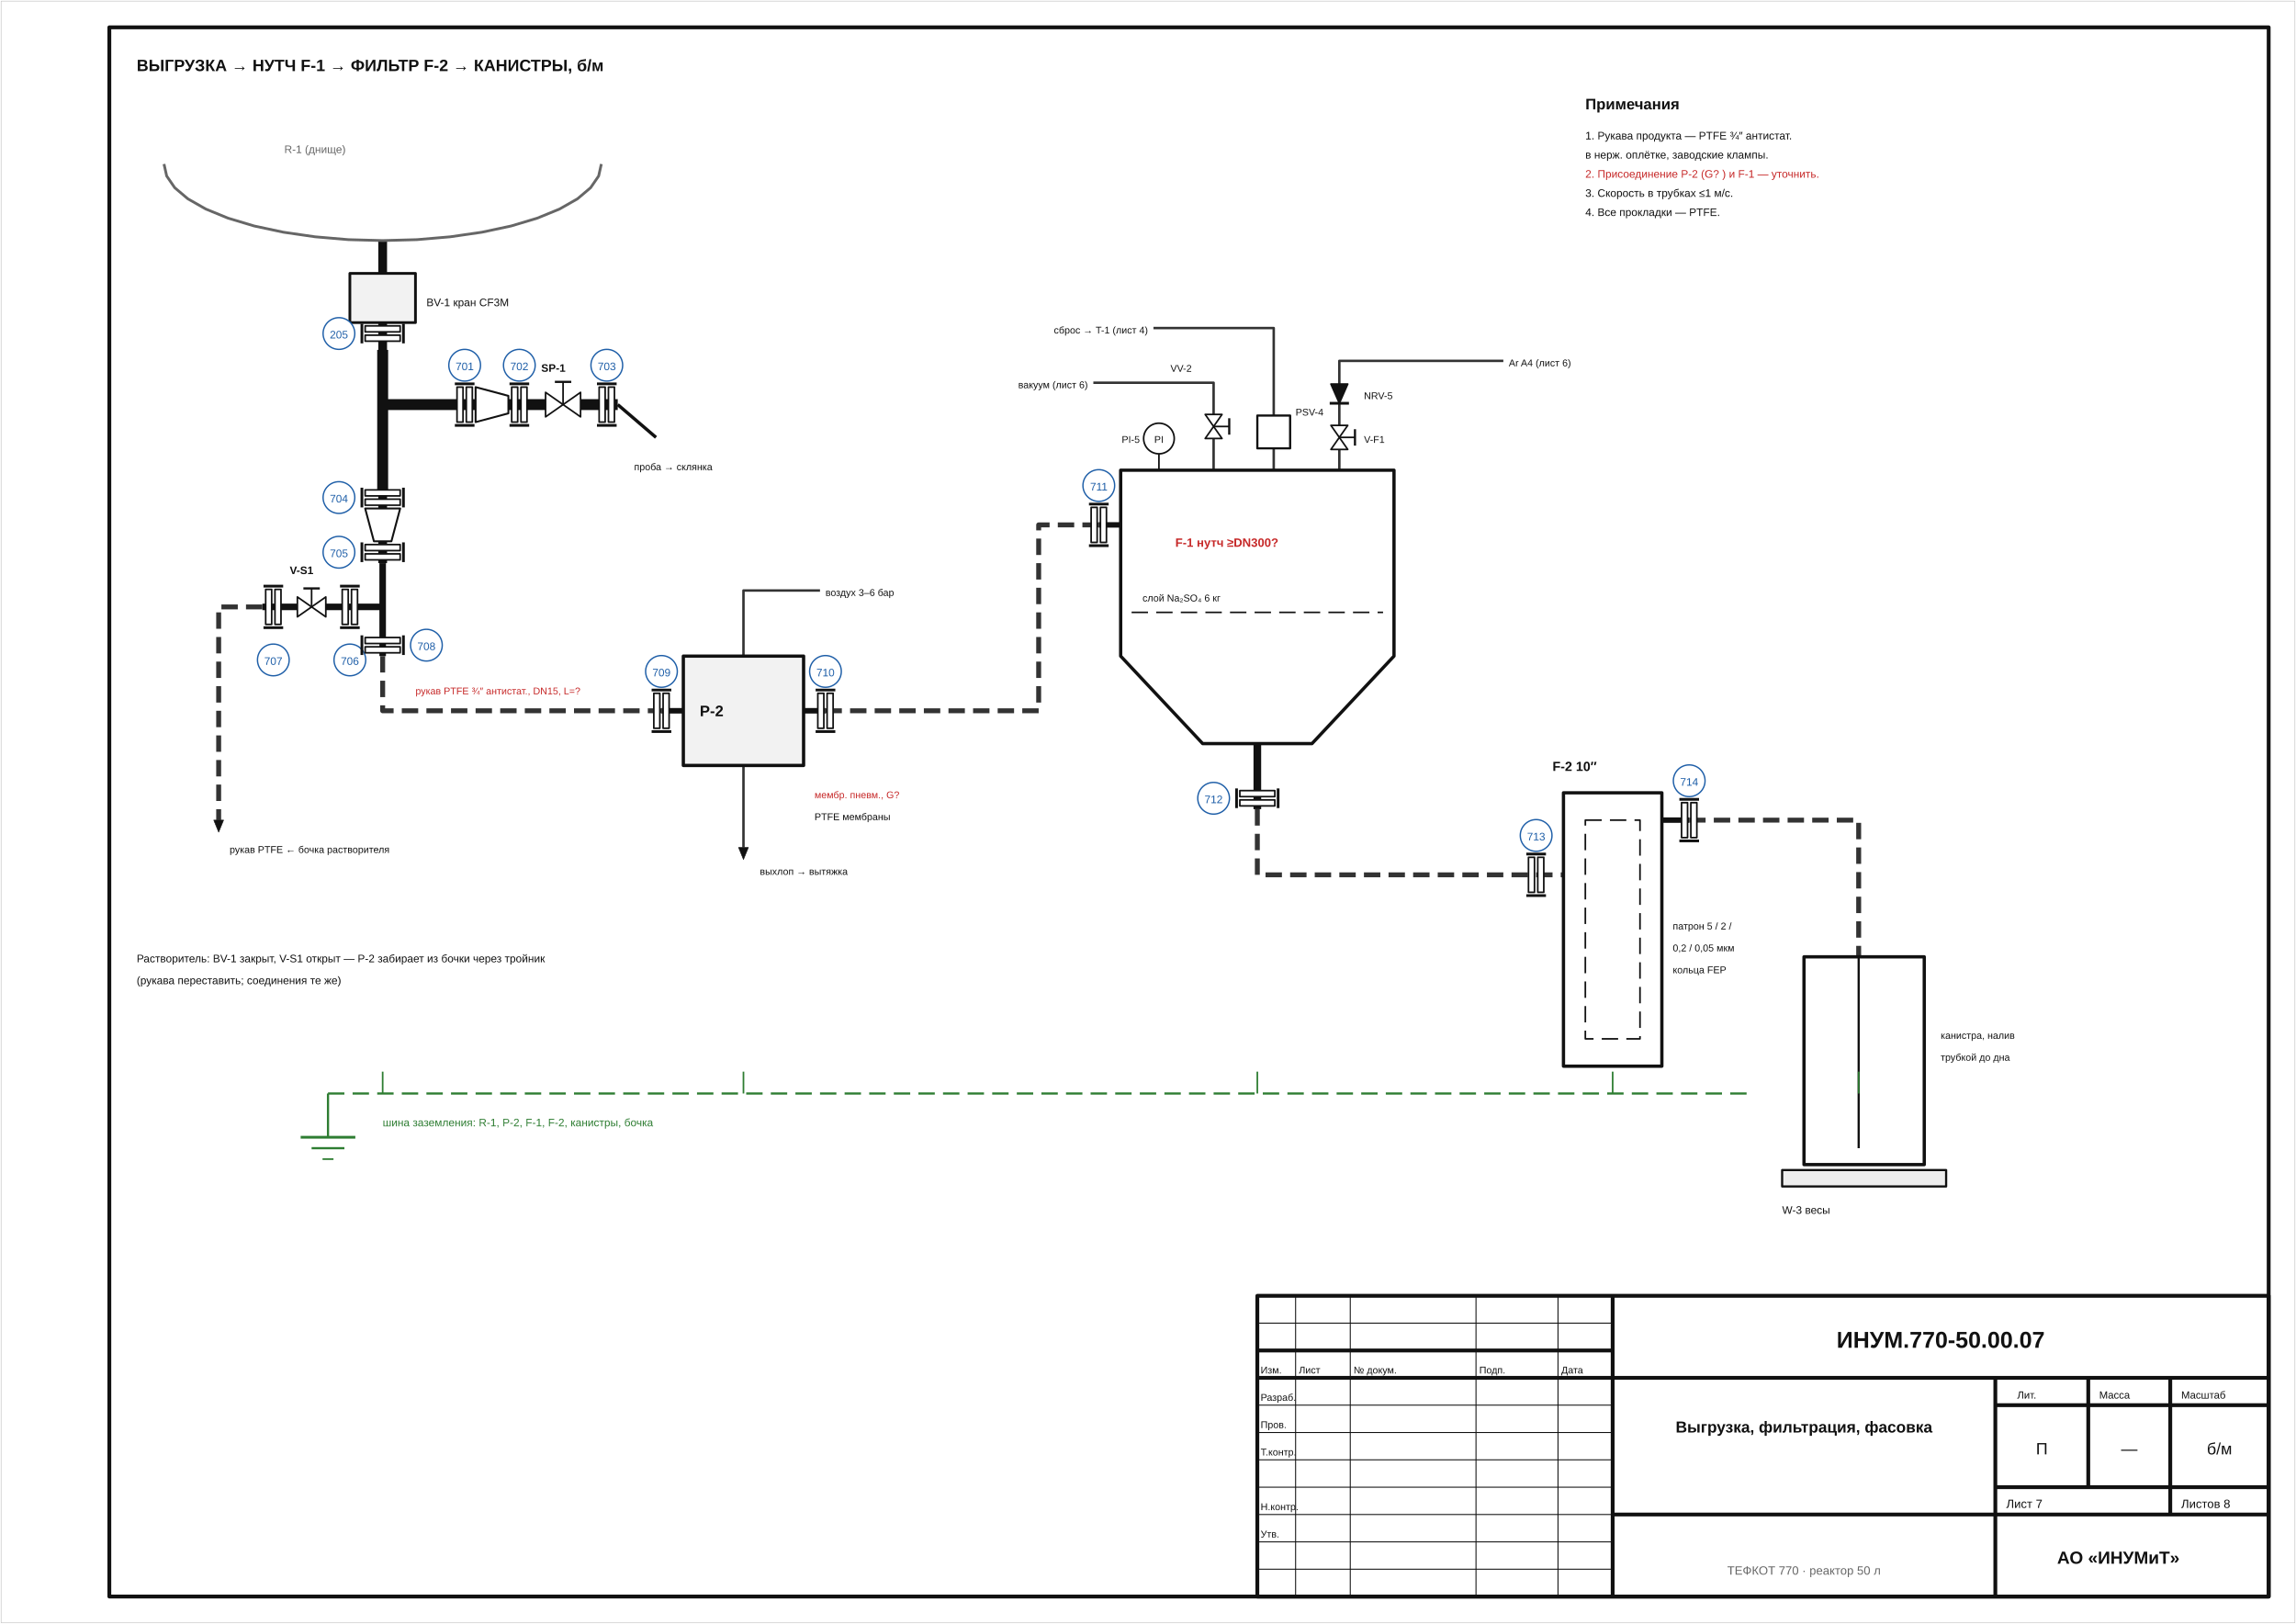
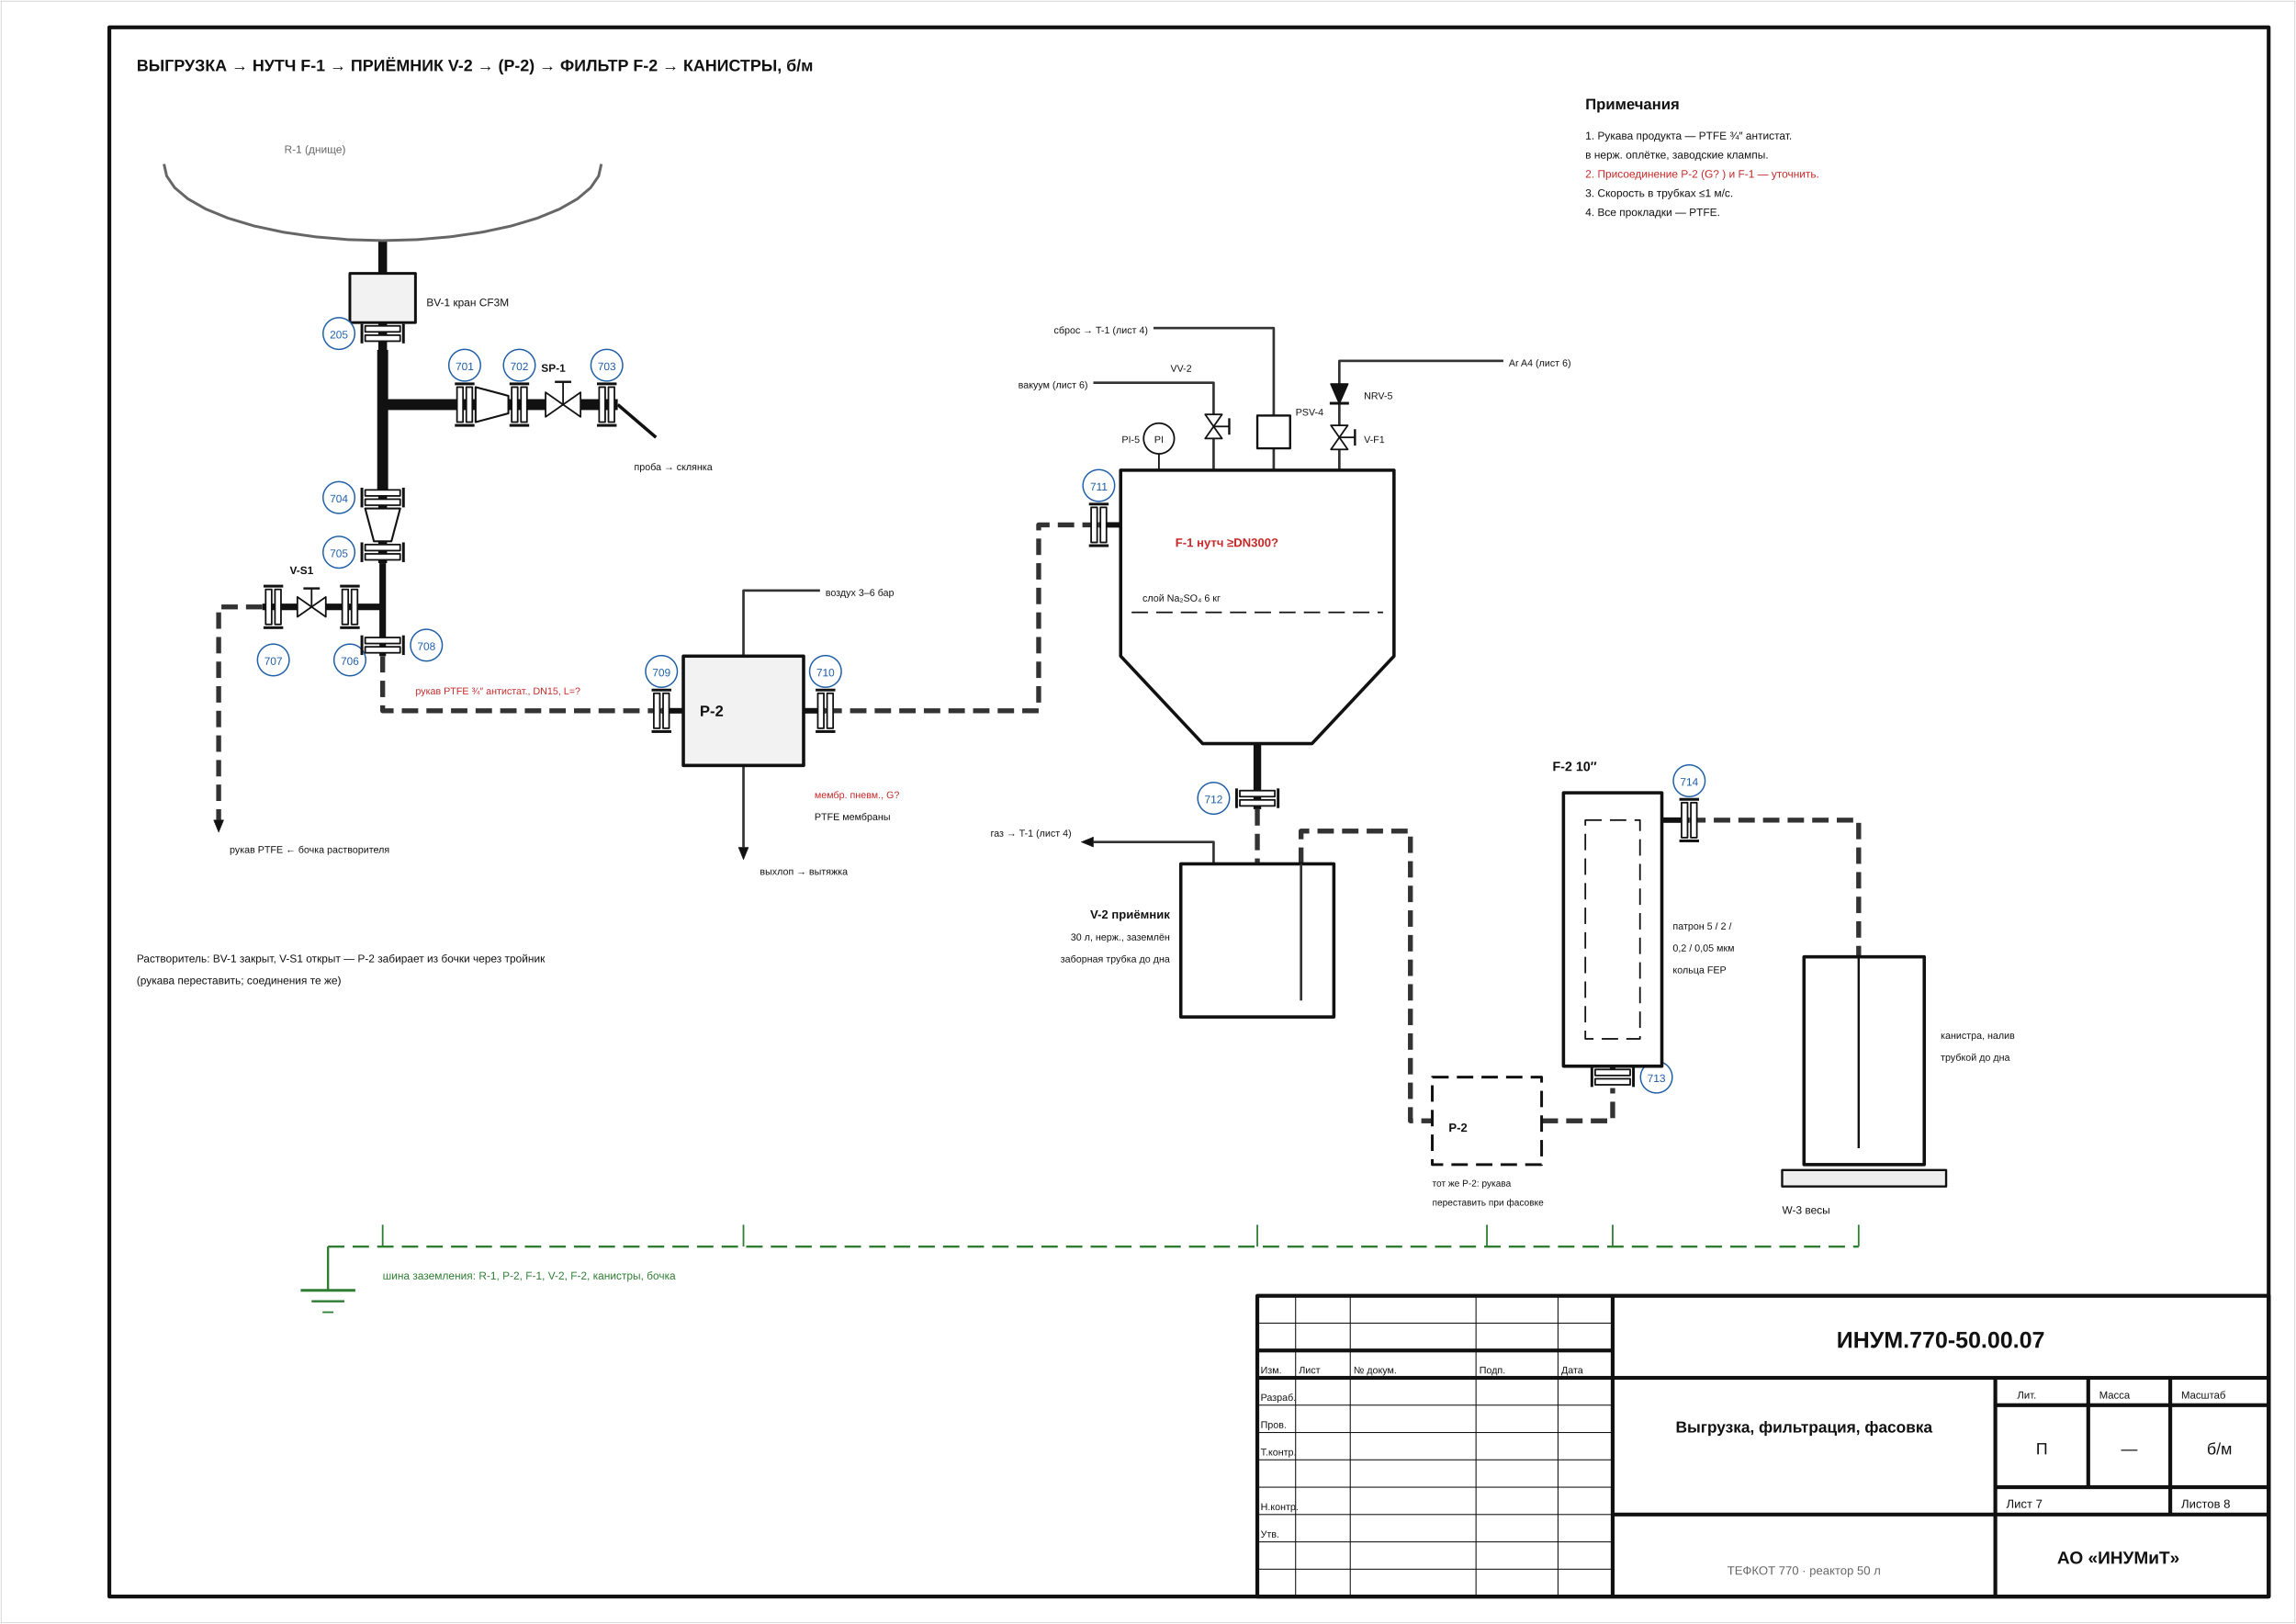
<svg xmlns="http://www.w3.org/2000/svg" viewBox="0 0 420.0 297.0" width="420.0mm" height="297.0mm" font-family="Arial, 'Liberation Sans', sans-serif">
  <rect width="100%" height="100%" fill="#fff" />
  <path d="M230.00,247.00 L295.00,247.00" fill="none" stroke="#111111" stroke-width="0.7" stroke-linejoin="round" />
  <path d="M230.00,252.00 L295.00,252.00" fill="none" stroke="#111111" stroke-width="0.7" stroke-linejoin="round" />
  <path d="M295.00,237.00 L295.00,292.00" fill="none" stroke="#111111" stroke-width="0.7" stroke-linejoin="round" />
  <path d="M295.00,252.00 L415.00,252.00" fill="none" stroke="#111111" stroke-width="0.7" stroke-linejoin="round" />
  <path d="M365.00,252.00 L365.00,292.00" fill="none" stroke="#111111" stroke-width="0.7" stroke-linejoin="round" />
  <path d="M295.00,277.00 L415.00,277.00" fill="none" stroke="#111111" stroke-width="0.7" stroke-linejoin="round" />
  <path d="M365.00,257.00 L415.00,257.00" fill="none" stroke="#111111" stroke-width="0.7" stroke-linejoin="round" />
  <path d="M365.00,272.00 L415.00,272.00" fill="none" stroke="#111111" stroke-width="0.7" stroke-linejoin="round" />
  <path d="M382.00,252.00 L382.00,272.00" fill="none" stroke="#111111" stroke-width="0.7" stroke-linejoin="round" />
  <path d="M397.00,252.00 L397.00,272.00" fill="none" stroke="#111111" stroke-width="0.7" stroke-linejoin="round" />
  <path d="M397.00,272.00 L397.00,277.00" fill="none" stroke="#111111" stroke-width="0.7" stroke-linejoin="round" />
  <path d="M70.00,44.00 L70.00,103.00" fill="none" stroke="#111111" stroke-width="1.6" stroke-linejoin="round" />
  <path d="M70.00,64.00 L70.00,90.00" fill="none" stroke="#111111" stroke-width="2.0" stroke-linejoin="round" />
  <path d="M70.00,74.00 L99.80,74.00" fill="none" stroke="#111111" stroke-width="2.0" stroke-linejoin="round" />
  <path d="M106.20,74.00 L113.00,74.00" fill="none" stroke="#111111" stroke-width="2.0" stroke-linejoin="round" />
  <path d="M70.00,103.00 L70.00,120.00" fill="none" stroke="#111111" stroke-width="1.2" stroke-linejoin="round" />
  <path d="M70.00,111.00 L59.60,111.00" fill="none" stroke="#111111" stroke-width="1.2" stroke-linejoin="round" />
  <path d="M54.40,111.00 L48.00,111.00" fill="none" stroke="#111111" stroke-width="1.2" stroke-linejoin="round" />
  <path d="M48.00,111.00 L40.00,111.00 L40.00,150.00" fill="none" stroke="#333333" stroke-width="0.9" stroke-dasharray="3 1.5" stroke-linejoin="round" />
  <path d="M70.00,120.00 L70.00,130.00 L121.00,130.00" fill="none" stroke="#333333" stroke-width="0.9" stroke-dasharray="3 1.5" stroke-linejoin="round" />
  <path d="M121.00,130.00 L125.00,130.00" fill="none" stroke="#111111" stroke-width="1.0" stroke-linejoin="round" />
  <path d="M147.00,130.00 L151.00,130.00" fill="none" stroke="#111111" stroke-width="1.0" stroke-linejoin="round" />
  <path d="M151.00,130.00 L190.00,130.00 L190.00,96.00 L201.00,96.00" fill="none" stroke="#333333" stroke-width="0.9" stroke-dasharray="3 1.5" stroke-linejoin="round" />
  <path d="M136.00,120.00 L136.00,108.00 L150.00,108.00" fill="none" stroke="#333333" stroke-width="0.45" stroke-linejoin="round" />
  <path d="M136.00,140.00 L136.00,155.00" fill="none" stroke="#333333" stroke-width="0.45" stroke-linejoin="round" />
  <path d="M201.00,96.00 L205.00,96.00" fill="none" stroke="#111111" stroke-width="1.0" stroke-linejoin="round" />
  <path d="M245.00,86.00 L245.00,82.20" fill="none" stroke="#333333" stroke-width="0.45" stroke-linejoin="round" />
  <path d="M245.00,77.80 L245.00,73.76" fill="none" stroke="#333333" stroke-width="0.45" stroke-linejoin="round" />
  <path d="M245.00,70.24 L245.00,66.00 L275.00,66.00" fill="none" stroke="#333333" stroke-width="0.45" stroke-linejoin="round" />
  <path d="M222.00,86.00 L222.00,80.20" fill="none" stroke="#333333" stroke-width="0.45" stroke-linejoin="round" />
  <path d="M222.00,75.80 L222.00,70.00 L200.00,70.00" fill="none" stroke="#333333" stroke-width="0.45" stroke-linejoin="round" />
  <path d="M233.00,86.00 L233.00,82.00" fill="none" stroke="#333333" stroke-width="0.45" stroke-linejoin="round" />
  <path d="M233.00,76.00 L233.00,60.00 L211.00,60.00" fill="none" stroke="#333333" stroke-width="0.45" stroke-linejoin="round" />
  <path d="M230.00,136.00 L230.00,148.00" fill="none" stroke="#111111" stroke-width="1.4" stroke-linejoin="round" />
-   <path d="M230.00,148.00 L230.00,160.00 L286.00,160.00" fill="none" stroke="#333333" stroke-width="0.9" stroke-dasharray="3 1.5" stroke-linejoin="round" />
+   <path d="M230.00,148.00 L230.00,158.00" fill="none" stroke="#333333" stroke-width="0.9" stroke-dasharray="3 1.5" stroke-linejoin="round" />
+   <path d="M222.00,158.00 L222.00,154.00 L200.00,154.00" fill="none" stroke="#333333" stroke-width="0.45" stroke-linejoin="round" />
+   <path d="M238.00,158.00 L238.00,152.00 L258.00,152.00 L258.00,205.00 L262.00,205.00" fill="none" stroke="#333333" stroke-width="0.9" stroke-dasharray="3 1.5" stroke-linejoin="round" />
+   <path d="M282.00,205.00 L295.00,205.00 L295.00,199.00" fill="none" stroke="#333333" stroke-width="0.9" stroke-dasharray="3 1.5" stroke-linejoin="round" />
+   <path d="M295.00,195.00 L295.00,196.00" fill="none" stroke="#111111" stroke-width="1.0" stroke-linejoin="round" />
  <path d="M304.00,150.00 L309.00,150.00" fill="none" stroke="#111111" stroke-width="1.0" stroke-linejoin="round" />
  <path d="M309.00,150.00 L340.00,150.00 L340.00,175.00" fill="none" stroke="#333333" stroke-width="0.9" stroke-dasharray="3 1.5" stroke-linejoin="round" />
  <path d="M0.20,0.20 L419.80,0.20 L419.80,296.80 L0.20,296.80 Z" fill="none" stroke="#bbbbbb" stroke-width="0.1" stroke-linejoin="round" />
  <path d="M20.00,5.00 L415.00,5.00 L415.00,292.00 L20.00,292.00 Z" fill="none" stroke="#111111" stroke-width="0.7" stroke-linejoin="round" />
  <path d="M230.00,237.00 L415.00,237.00 L415.00,292.00 L230.00,292.00 Z" fill="none" stroke="#111111" stroke-width="0.7" stroke-linejoin="round" />
  <path d="M230.00,242.00 L295.00,242.00" fill="none" stroke="#111111" stroke-width="0.18" stroke-linejoin="round" />
  <path d="M230.00,257.00 L295.00,257.00" fill="none" stroke="#111111" stroke-width="0.18" stroke-linejoin="round" />
  <path d="M230.00,262.00 L295.00,262.00" fill="none" stroke="#111111" stroke-width="0.18" stroke-linejoin="round" />
  <path d="M230.00,267.00 L295.00,267.00" fill="none" stroke="#111111" stroke-width="0.18" stroke-linejoin="round" />
  <path d="M230.00,272.00 L295.00,272.00" fill="none" stroke="#111111" stroke-width="0.18" stroke-linejoin="round" />
  <path d="M230.00,277.00 L295.00,277.00" fill="none" stroke="#111111" stroke-width="0.18" stroke-linejoin="round" />
  <path d="M230.00,282.00 L295.00,282.00" fill="none" stroke="#111111" stroke-width="0.18" stroke-linejoin="round" />
  <path d="M230.00,287.00 L295.00,287.00" fill="none" stroke="#111111" stroke-width="0.18" stroke-linejoin="round" />
  <path d="M237.00,237.00 L237.00,292.00" fill="none" stroke="#111111" stroke-width="0.18" stroke-linejoin="round" />
  <path d="M247.00,237.00 L247.00,292.00" fill="none" stroke="#111111" stroke-width="0.18" stroke-linejoin="round" />
  <path d="M270.00,237.00 L270.00,292.00" fill="none" stroke="#111111" stroke-width="0.18" stroke-linejoin="round" />
  <path d="M285.00,237.00 L285.00,292.00" fill="none" stroke="#111111" stroke-width="0.18" stroke-linejoin="round" />
  <text x="230.60" y="251.20" font-size="1.8" text-anchor="start" fill="#111111">Изм.</text>
  <text x="237.60" y="251.20" font-size="1.8" text-anchor="start" fill="#111111">Лист</text>
  <text x="247.60" y="251.20" font-size="1.8" text-anchor="start" fill="#111111">№ докум.</text>
  <text x="270.60" y="251.20" font-size="1.8" text-anchor="start" fill="#111111">Подп.</text>
  <text x="285.60" y="251.20" font-size="1.8" text-anchor="start" fill="#111111">Дата</text>
  <text x="230.60" y="256.20" font-size="1.8" text-anchor="start" fill="#111111">Разраб.</text>
  <text x="230.60" y="261.20" font-size="1.8" text-anchor="start" fill="#111111">Пров.</text>
  <text x="230.60" y="266.20" font-size="1.8" text-anchor="start" fill="#111111">Т.контр.</text>
  <text x="230.60" y="276.20" font-size="1.8" text-anchor="start" fill="#111111">Н.контр.</text>
  <text x="230.60" y="281.20" font-size="1.8" text-anchor="start" fill="#111111">Утв.</text>
  <text x="248.60" y="256.20" font-size="1.8" text-anchor="start" fill="#111111" />
  <text x="355.00" y="246.50" font-size="4.2" text-anchor="middle" fill="#111111" font-weight="bold">ИНУМ.770-50.00.07</text>
  <text x="330.00" y="262.00" font-size="2.9" text-anchor="middle" fill="#111111" font-weight="bold">Выгрузка, фильтрация, фасовка</text>
  <text x="369.00" y="255.80" font-size="1.9" text-anchor="start" fill="#111111">Лит.</text>
  <text x="384.00" y="255.80" font-size="1.9" text-anchor="start" fill="#111111">Масса</text>
  <text x="399.00" y="255.80" font-size="1.9" text-anchor="start" fill="#111111">Масштаб</text>
  <text x="373.50" y="266.00" font-size="3" text-anchor="middle" fill="#111111">П</text>
  <text x="389.50" y="266.00" font-size="3" text-anchor="middle" fill="#111111">—</text>
  <text x="406.00" y="266.00" font-size="3" text-anchor="middle" fill="#111111">б/м</text>
  <text x="367.00" y="275.80" font-size="2.2" text-anchor="start" fill="#111111">Лист 7</text>
  <text x="399.00" y="275.80" font-size="2.2" text-anchor="start" fill="#111111">Листов 8</text>
  <text x="387.50" y="286.00" font-size="3.2" text-anchor="middle" fill="#111111" font-weight="bold">АО «ИНУМиТ»</text>
  <text x="330.00" y="288.00" font-size="2.2" text-anchor="middle" fill="#666666">ТЕФКОТ 770 · реактор 50 л</text>
-   <text x="25.00" y="13.00" font-size="3.0" text-anchor="start" fill="#111111" font-weight="bold">ВЫГРУЗКА → НУТЧ F-1 → ФИЛЬТР F-2 → КАНИСТРЫ, б/м</text>
+   <text x="25.00" y="13.00" font-size="3.0" text-anchor="start" fill="#111111" font-weight="bold">ВЫГРУЗКА → НУТЧ F-1 → ПРИЁМНИК V-2 → (P-2) → ФИЛЬТР F-2 → КАНИСТРЫ, б/м</text>
  <path d="M30.00,30.00 L30.49,32.19 L31.96,34.33 L34.36,36.36 L37.64,38.23 L41.72,39.90 L46.49,41.33 L51.84,42.47 L57.64,43.31 L63.74,43.83 L70.00,44.00 L76.26,43.83 L82.36,43.31 L88.16,42.47 L93.51,41.33 L98.28,39.90 L102.36,38.23 L105.64,36.36 L108.04,34.33 L109.51,32.19 L110.00,30.00" fill="none" stroke="#666666" stroke-width="0.5" stroke-linejoin="round" />
  <text x="52.00" y="28.00" font-size="2.0" text-anchor="start" fill="#666666">R-1 (днище)</text>
  <path d="M64.00,50.00 L76.00,50.00 L76.00,59.00 L64.00,59.00 Z" fill="#f2f2f2" stroke="#111111" stroke-width="0.5" stroke-linejoin="round" />
  <text x="78.00" y="56.00" font-size="2.0" text-anchor="start" fill="#111111">BV-1 кран CF3M</text>
  <path d="M66.80,59.60 L73.20,59.60 L73.20,60.70 L66.80,60.70 Z" fill="#ffffff" stroke="#111111" stroke-width="0.3" stroke-linejoin="round" />
  <path d="M66.80,61.30 L73.20,61.30 L73.20,62.40 L66.80,62.40 Z" fill="#ffffff" stroke="#111111" stroke-width="0.3" stroke-linejoin="round" />
  <path d="M66.20,59.20 L66.20,62.80" fill="none" stroke="#111111" stroke-width="0.5" stroke-linejoin="round" />
  <path d="M73.80,59.20 L73.80,62.80" fill="none" stroke="#111111" stroke-width="0.5" stroke-linejoin="round" />
  <circle cx="62.00" cy="61.00" r="2.90" fill="#ffffff" stroke="#1f5fa8" stroke-width="0.25" />
  <text x="62.00" y="61.90" font-size="2.0" text-anchor="middle" fill="#1f5fa8">205</text>
  <path d="M83.60,70.80 L84.70,70.80 L84.70,77.20 L83.60,77.20 Z" fill="#ffffff" stroke="#111111" stroke-width="0.3" stroke-linejoin="round" />
  <path d="M85.30,70.80 L86.40,70.80 L86.40,77.20 L85.30,77.20 Z" fill="#ffffff" stroke="#111111" stroke-width="0.3" stroke-linejoin="round" />
  <path d="M83.20,70.20 L86.80,70.20" fill="none" stroke="#111111" stroke-width="0.5" stroke-linejoin="round" />
  <path d="M83.20,77.80 L86.80,77.80" fill="none" stroke="#111111" stroke-width="0.5" stroke-linejoin="round" />
  <circle cx="85.00" cy="66.80" r="2.90" fill="#ffffff" stroke="#1f5fa8" stroke-width="0.25" />
  <text x="85.00" y="67.70" font-size="2.0" text-anchor="middle" fill="#1f5fa8">701</text>
  <path d="M87.00,70.80 L87.00,77.20 L93.00,75.60 L93.00,72.40 Z" fill="#ffffff" stroke="#111111" stroke-width="0.35" stroke-linejoin="round" />
  <path d="M93.60,70.80 L94.70,70.80 L94.70,77.20 L93.60,77.20 Z" fill="#ffffff" stroke="#111111" stroke-width="0.3" stroke-linejoin="round" />
  <path d="M95.30,70.80 L96.40,70.80 L96.40,77.20 L95.30,77.20 Z" fill="#ffffff" stroke="#111111" stroke-width="0.3" stroke-linejoin="round" />
  <path d="M93.20,70.20 L96.80,70.20" fill="none" stroke="#111111" stroke-width="0.5" stroke-linejoin="round" />
  <path d="M93.20,77.80 L96.80,77.80" fill="none" stroke="#111111" stroke-width="0.5" stroke-linejoin="round" />
  <circle cx="95.00" cy="66.80" r="2.90" fill="#ffffff" stroke="#1f5fa8" stroke-width="0.25" />
  <text x="95.00" y="67.70" font-size="2.0" text-anchor="middle" fill="#1f5fa8">702</text>
  <path d="M99.80,71.76 L106.20,76.24 L106.20,71.76 L99.80,76.24 Z" fill="#ffffff" stroke="#111111" stroke-width="0.3" stroke-linejoin="round" />
  <path d="M103.00,74.00 L103.00,69.84" fill="none" stroke="#111111" stroke-width="0.3" stroke-linejoin="round" />
  <path d="M101.50,69.84 L104.50,69.84" fill="none" stroke="#111111" stroke-width="0.4" stroke-linejoin="round" />
  <text x="99.00" y="68.00" font-size="2.0" text-anchor="start" fill="#111111" font-weight="bold">SP-1</text>
  <path d="M109.60,70.80 L110.70,70.80 L110.70,77.20 L109.60,77.20 Z" fill="#ffffff" stroke="#111111" stroke-width="0.3" stroke-linejoin="round" />
  <path d="M111.30,70.80 L112.40,70.80 L112.40,77.20 L111.30,77.20 Z" fill="#ffffff" stroke="#111111" stroke-width="0.3" stroke-linejoin="round" />
  <path d="M109.20,70.20 L112.80,70.20" fill="none" stroke="#111111" stroke-width="0.5" stroke-linejoin="round" />
  <path d="M109.20,77.80 L112.80,77.80" fill="none" stroke="#111111" stroke-width="0.5" stroke-linejoin="round" />
  <circle cx="111.00" cy="66.80" r="2.90" fill="#ffffff" stroke="#1f5fa8" stroke-width="0.25" />
  <text x="111.00" y="67.70" font-size="2.0" text-anchor="middle" fill="#1f5fa8">703</text>
  <path d="M113.00,74.00 L120.00,80.00" fill="none" stroke="#111111" stroke-width="0.6" stroke-linejoin="round" />
  <text x="116.00" y="86.00" font-size="1.8" text-anchor="start" fill="#111111">проба → склянка</text>
  <path d="M66.80,89.60 L73.20,89.60 L73.20,90.70 L66.80,90.70 Z" fill="#ffffff" stroke="#111111" stroke-width="0.3" stroke-linejoin="round" />
  <path d="M66.80,91.30 L73.20,91.30 L73.20,92.40 L66.80,92.40 Z" fill="#ffffff" stroke="#111111" stroke-width="0.3" stroke-linejoin="round" />
  <path d="M66.20,89.20 L66.20,92.80" fill="none" stroke="#111111" stroke-width="0.5" stroke-linejoin="round" />
  <path d="M73.80,89.20 L73.80,92.80" fill="none" stroke="#111111" stroke-width="0.5" stroke-linejoin="round" />
  <circle cx="62.00" cy="91.00" r="2.90" fill="#ffffff" stroke="#1f5fa8" stroke-width="0.25" />
  <text x="62.00" y="91.90" font-size="2.0" text-anchor="middle" fill="#1f5fa8">704</text>
  <path d="M66.80,93.00 L73.20,93.00 L71.60,99.00 L68.40,99.00 Z" fill="#ffffff" stroke="#111111" stroke-width="0.35" stroke-linejoin="round" />
  <path d="M66.80,99.60 L73.20,99.60 L73.20,100.70 L66.80,100.70 Z" fill="#ffffff" stroke="#111111" stroke-width="0.3" stroke-linejoin="round" />
  <path d="M66.80,101.30 L73.20,101.30 L73.20,102.40 L66.80,102.40 Z" fill="#ffffff" stroke="#111111" stroke-width="0.3" stroke-linejoin="round" />
  <path d="M66.20,99.20 L66.20,102.80" fill="none" stroke="#111111" stroke-width="0.5" stroke-linejoin="round" />
  <path d="M73.80,99.20 L73.80,102.80" fill="none" stroke="#111111" stroke-width="0.5" stroke-linejoin="round" />
  <circle cx="62.00" cy="101.00" r="2.90" fill="#ffffff" stroke="#1f5fa8" stroke-width="0.25" />
  <text x="62.00" y="101.90" font-size="2.0" text-anchor="middle" fill="#1f5fa8">705</text>
  <path d="M62.60,107.80 L63.70,107.80 L63.70,114.20 L62.60,114.20 Z" fill="#ffffff" stroke="#111111" stroke-width="0.3" stroke-linejoin="round" />
  <path d="M64.30,107.80 L65.40,107.80 L65.40,114.20 L64.30,114.20 Z" fill="#ffffff" stroke="#111111" stroke-width="0.3" stroke-linejoin="round" />
  <path d="M62.20,107.20 L65.80,107.20" fill="none" stroke="#111111" stroke-width="0.5" stroke-linejoin="round" />
  <path d="M62.20,114.80 L65.80,114.80" fill="none" stroke="#111111" stroke-width="0.5" stroke-linejoin="round" />
  <circle cx="64.00" cy="120.70" r="2.90" fill="#ffffff" stroke="#1f5fa8" stroke-width="0.25" />
  <text x="64.00" y="121.60" font-size="2.0" text-anchor="middle" fill="#1f5fa8">706</text>
  <path d="M54.40,109.18 L59.60,112.82 L59.60,109.18 L54.40,112.82 Z" fill="#ffffff" stroke="#111111" stroke-width="0.3" stroke-linejoin="round" />
  <path d="M57.00,111.00 L57.00,107.62" fill="none" stroke="#111111" stroke-width="0.3" stroke-linejoin="round" />
  <path d="M55.50,107.62 L58.50,107.62" fill="none" stroke="#111111" stroke-width="0.4" stroke-linejoin="round" />
  <text x="53.00" y="105.00" font-size="2.0" text-anchor="start" fill="#111111" font-weight="bold">V-S1</text>
  <path d="M48.60,107.80 L49.70,107.80 L49.70,114.20 L48.60,114.20 Z" fill="#ffffff" stroke="#111111" stroke-width="0.3" stroke-linejoin="round" />
  <path d="M50.30,107.80 L51.40,107.80 L51.40,114.20 L50.30,114.20 Z" fill="#ffffff" stroke="#111111" stroke-width="0.3" stroke-linejoin="round" />
  <path d="M48.20,107.20 L51.80,107.20" fill="none" stroke="#111111" stroke-width="0.5" stroke-linejoin="round" />
  <path d="M48.20,114.80 L51.80,114.80" fill="none" stroke="#111111" stroke-width="0.5" stroke-linejoin="round" />
  <circle cx="50.00" cy="120.70" r="2.90" fill="#ffffff" stroke="#1f5fa8" stroke-width="0.25" />
  <text x="50.00" y="121.60" font-size="2.0" text-anchor="middle" fill="#1f5fa8">707</text>
  <path d="M40.00,152.20 L39.10,150.00 L40.90,150.00 Z" fill="#111111" stroke="#111111" stroke-width="0.1" stroke-linejoin="round" />
  <text x="42.00" y="156.00" font-size="1.8" text-anchor="start" fill="#111111">рукав PTFE ← бочка растворителя</text>
  <path d="M66.80,116.60 L73.20,116.60 L73.20,117.70 L66.80,117.70 Z" fill="#ffffff" stroke="#111111" stroke-width="0.3" stroke-linejoin="round" />
  <path d="M66.80,118.30 L73.20,118.30 L73.20,119.40 L66.80,119.40 Z" fill="#ffffff" stroke="#111111" stroke-width="0.3" stroke-linejoin="round" />
  <path d="M66.20,116.20 L66.20,119.80" fill="none" stroke="#111111" stroke-width="0.5" stroke-linejoin="round" />
  <path d="M73.80,116.20 L73.80,119.80" fill="none" stroke="#111111" stroke-width="0.5" stroke-linejoin="round" />
  <circle cx="78.00" cy="118.00" r="2.90" fill="#ffffff" stroke="#1f5fa8" stroke-width="0.25" />
  <text x="78.00" y="118.90" font-size="2.0" text-anchor="middle" fill="#1f5fa8">708</text>
  <text x="76.00" y="127.00" font-size="1.8" text-anchor="start" fill="#c62828">рукав PTFE ¾″ антистат., DN15, L=?</text>
  <path d="M119.60,126.80 L120.70,126.80 L120.70,133.20 L119.60,133.20 Z" fill="#ffffff" stroke="#111111" stroke-width="0.3" stroke-linejoin="round" />
  <path d="M121.30,126.80 L122.40,126.80 L122.40,133.20 L121.30,133.20 Z" fill="#ffffff" stroke="#111111" stroke-width="0.3" stroke-linejoin="round" />
  <path d="M119.20,126.20 L122.80,126.20" fill="none" stroke="#111111" stroke-width="0.5" stroke-linejoin="round" />
  <path d="M119.20,133.80 L122.80,133.80" fill="none" stroke="#111111" stroke-width="0.5" stroke-linejoin="round" />
  <circle cx="121.00" cy="122.80" r="2.90" fill="#ffffff" stroke="#1f5fa8" stroke-width="0.25" />
  <text x="121.00" y="123.70" font-size="2.0" text-anchor="middle" fill="#1f5fa8">709</text>
  <path d="M125.00,120.00 L147.00,120.00 L147.00,140.00 L125.00,140.00 Z" fill="#f2f2f2" stroke="#111111" stroke-width="0.6" stroke-linejoin="round" />
  <text x="128.00" y="131.00" font-size="2.8" text-anchor="start" fill="#111111" font-weight="bold">P-2</text>
  <text x="149.00" y="146.00" font-size="1.8" text-anchor="start" fill="#c62828">мембр. пневм., G?</text>
  <text x="149.00" y="150.00" font-size="1.8" text-anchor="start" fill="#111111">PTFE мембраны</text>
  <path d="M149.60,126.80 L150.70,126.80 L150.70,133.20 L149.60,133.20 Z" fill="#ffffff" stroke="#111111" stroke-width="0.3" stroke-linejoin="round" />
  <path d="M151.30,126.80 L152.40,126.80 L152.40,133.20 L151.30,133.20 Z" fill="#ffffff" stroke="#111111" stroke-width="0.3" stroke-linejoin="round" />
  <path d="M149.20,126.20 L152.80,126.20" fill="none" stroke="#111111" stroke-width="0.5" stroke-linejoin="round" />
  <path d="M149.20,133.80 L152.80,133.80" fill="none" stroke="#111111" stroke-width="0.5" stroke-linejoin="round" />
  <circle cx="151.00" cy="122.80" r="2.90" fill="#ffffff" stroke="#1f5fa8" stroke-width="0.25" />
  <text x="151.00" y="123.70" font-size="2.0" text-anchor="middle" fill="#1f5fa8">710</text>
  <text x="151.00" y="109.00" font-size="1.8" text-anchor="start" fill="#111111">воздух 3–6 бар</text>
  <path d="M136.00,157.20 L135.10,155.00 L136.90,155.00 Z" fill="#111111" stroke="#111111" stroke-width="0.1" stroke-linejoin="round" />
  <text x="139.00" y="160.00" font-size="1.8" text-anchor="start" fill="#111111">выхлоп → вытяжка</text>
  <path d="M199.60,92.80 L200.70,92.80 L200.70,99.20 L199.60,99.20 Z" fill="#ffffff" stroke="#111111" stroke-width="0.3" stroke-linejoin="round" />
  <path d="M201.30,92.80 L202.40,92.80 L202.40,99.20 L201.30,99.20 Z" fill="#ffffff" stroke="#111111" stroke-width="0.3" stroke-linejoin="round" />
  <path d="M199.20,92.20 L202.80,92.20" fill="none" stroke="#111111" stroke-width="0.5" stroke-linejoin="round" />
  <path d="M199.20,99.80 L202.80,99.80" fill="none" stroke="#111111" stroke-width="0.5" stroke-linejoin="round" />
  <circle cx="201.00" cy="88.80" r="2.90" fill="#ffffff" stroke="#1f5fa8" stroke-width="0.25" />
  <text x="201.00" y="89.70" font-size="2.0" text-anchor="middle" fill="#1f5fa8">711</text>
  <path d="M205.00,86.00 L255.00,86.00 L255.00,120.00 L240.00,136.00 L220.00,136.00 L205.00,120.00 Z" fill="#ffffff" stroke="#111111" stroke-width="0.6" stroke-linejoin="round" />
  <path d="M207.00,112.00 L253.00,112.00" fill="none" stroke="#111111" stroke-width="0.3" stroke-dasharray="3 1.5" stroke-linejoin="round" />
  <text x="209.00" y="110.00" font-size="1.8" text-anchor="start" fill="#111111">слой Na₂SO₄ 6 кг</text>
  <text x="215.00" y="100.00" font-size="2.2" text-anchor="start" fill="#c62828" font-weight="bold">F-1 нутч ≥DN300?</text>
  <text x="276.00" y="67.00" font-size="1.8" text-anchor="start" fill="#111111">Ar A4 (лист 6)</text>
  <path d="M243.46,77.80 L246.54,82.20 L243.46,82.20 L246.54,77.80 Z" fill="#ffffff" stroke="#111111" stroke-width="0.3" stroke-linejoin="round" />
  <path d="M245.00,80.00 L247.86,80.00" fill="none" stroke="#111111" stroke-width="0.3" stroke-linejoin="round" />
  <path d="M247.86,78.50 L247.86,81.50" fill="none" stroke="#111111" stroke-width="0.4" stroke-linejoin="round" />
  <text x="249.50" y="81.00" font-size="1.8" text-anchor="start" fill="#111111">V-F1</text>
  <path d="M245.00,73.76 L243.46,70.24 L246.54,70.24 Z" fill="#111111" stroke="#111111" stroke-width="0.3" stroke-linejoin="round" />
  <path d="M243.24,73.76 L246.76,73.76" fill="none" stroke="#111111" stroke-width="0.5" stroke-linejoin="round" />
  <text x="249.50" y="73.00" font-size="1.8" text-anchor="start" fill="#111111">NRV-5</text>
  <text x="199.00" y="71.00" font-size="1.8" text-anchor="end" fill="#111111">вакуум (лист 6)</text>
  <path d="M220.46,75.80 L223.54,80.20 L220.46,80.20 L223.54,75.80 Z" fill="#ffffff" stroke="#111111" stroke-width="0.3" stroke-linejoin="round" />
  <path d="M222.00,78.00 L224.86,78.00" fill="none" stroke="#111111" stroke-width="0.3" stroke-linejoin="round" />
  <path d="M224.86,76.50 L224.86,79.50" fill="none" stroke="#111111" stroke-width="0.4" stroke-linejoin="round" />
  <text x="218.00" y="68.00" font-size="1.8" text-anchor="end" fill="#111111">VV-2</text>
  <path d="M212.00,86.00 L212.00,83.00" fill="none" stroke="#111111" stroke-width="0.3" stroke-linejoin="round" />
  <circle cx="212.00" cy="80.20" r="2.80" fill="#ffffff" stroke="#111111" stroke-width="0.3" />
  <text x="212.00" y="81.00" font-size="1.8" text-anchor="middle" fill="#111111">PI</text>
  <text x="208.50" y="81.00" font-size="1.8" text-anchor="end" fill="#111111">PI-5</text>
  <path d="M230.00,76.00 L236.00,76.00 L236.00,82.00 L230.00,82.00 Z" fill="#ffffff" stroke="#111111" stroke-width="0.4" stroke-linejoin="round" />
  <text x="237.00" y="76.00" font-size="1.8" text-anchor="start" fill="#111111">PSV-4</text>
  <text x="210.00" y="61.00" font-size="1.8" text-anchor="end" fill="#111111">сброс → T-1 (лист 4)</text>
  <path d="M226.80,144.60 L233.20,144.60 L233.20,145.70 L226.80,145.70 Z" fill="#ffffff" stroke="#111111" stroke-width="0.3" stroke-linejoin="round" />
  <path d="M226.80,146.30 L233.20,146.30 L233.20,147.40 L226.80,147.40 Z" fill="#ffffff" stroke="#111111" stroke-width="0.3" stroke-linejoin="round" />
  <path d="M226.20,144.20 L226.20,147.80" fill="none" stroke="#111111" stroke-width="0.5" stroke-linejoin="round" />
  <path d="M233.80,144.20 L233.80,147.80" fill="none" stroke="#111111" stroke-width="0.5" stroke-linejoin="round" />
  <circle cx="222.00" cy="146.00" r="2.90" fill="#ffffff" stroke="#1f5fa8" stroke-width="0.25" />
  <text x="222.00" y="146.90" font-size="2.0" text-anchor="middle" fill="#1f5fa8">712</text>
-   <path d="M279.60,156.80 L280.70,156.80 L280.70,163.20 L279.60,163.20 Z" fill="#ffffff" stroke="#111111" stroke-width="0.3" stroke-linejoin="round" />
-   <path d="M281.30,156.80 L282.40,156.80 L282.40,163.20 L281.30,163.20 Z" fill="#ffffff" stroke="#111111" stroke-width="0.3" stroke-linejoin="round" />
-   <path d="M279.20,156.20 L282.80,156.20" fill="none" stroke="#111111" stroke-width="0.5" stroke-linejoin="round" />
-   <path d="M279.20,163.80 L282.80,163.80" fill="none" stroke="#111111" stroke-width="0.5" stroke-linejoin="round" />
-   <circle cx="281.00" cy="152.80" r="2.90" fill="#ffffff" stroke="#1f5fa8" stroke-width="0.25" />
-   <text x="281.00" y="153.70" font-size="2.0" text-anchor="middle" fill="#1f5fa8">713</text>
+   <path d="M216.00,158.00 L244.00,158.00 L244.00,186.00 L216.00,186.00 Z" fill="#ffffff" stroke="#111111" stroke-width="0.6" stroke-linejoin="round" />
+   <text x="214.00" y="168.00" font-size="2.2" text-anchor="end" fill="#111111" font-weight="bold">V-2 приёмник</text>
+   <text x="214.00" y="172.00" font-size="1.8" text-anchor="end" fill="#111111">30 л, нерж., заземлён</text>
+   <text x="214.00" y="176.00" font-size="1.8" text-anchor="end" fill="#111111">заборная трубка до дна</text>
+   <path d="M238.00,158.00 L238.00,183.00" fill="none" stroke="#333333" stroke-width="0.45" stroke-linejoin="round" />
+   <path d="M197.80,154.00 L200.00,153.10 L200.00,154.90 Z" fill="#111111" stroke="#111111" stroke-width="0.1" stroke-linejoin="round" />
+   <text x="196.00" y="153.00" font-size="1.8" text-anchor="end" fill="#111111">газ → T-1 (лист 4)</text>
+   <path d="M262.00,197.00 L282.00,197.00 L282.00,213.00 L262.00,213.00 Z" fill="#ffffff" stroke="#111111" stroke-width="0.5" stroke-dasharray="3 1.5" stroke-linejoin="round" />
+   <text x="265.00" y="207.00" font-size="2.2" text-anchor="start" fill="#111111" font-weight="bold">P-2</text>
+   <text x="262.00" y="217.00" font-size="1.7" text-anchor="start" fill="#111111">тот же P-2: рукава</text>
+   <text x="262.00" y="220.50" font-size="1.7" text-anchor="start" fill="#111111">переставить при фасовке</text>
+   <path d="M291.80,195.60 L298.20,195.60 L298.20,196.70 L291.80,196.70 Z" fill="#ffffff" stroke="#111111" stroke-width="0.3" stroke-linejoin="round" />
+   <path d="M291.80,197.30 L298.20,197.30 L298.20,198.40 L291.80,198.40 Z" fill="#ffffff" stroke="#111111" stroke-width="0.3" stroke-linejoin="round" />
+   <path d="M291.20,195.20 L291.20,198.80" fill="none" stroke="#111111" stroke-width="0.5" stroke-linejoin="round" />
+   <path d="M298.80,195.20 L298.80,198.80" fill="none" stroke="#111111" stroke-width="0.5" stroke-linejoin="round" />
+   <circle cx="303.00" cy="197.00" r="2.90" fill="#ffffff" stroke="#1f5fa8" stroke-width="0.25" />
+   <text x="303.00" y="197.90" font-size="2.0" text-anchor="middle" fill="#1f5fa8">713</text>
  <path d="M286.00,145.00 L304.00,145.00 L304.00,195.00 L286.00,195.00 Z" fill="#ffffff" stroke="#111111" stroke-width="0.6" stroke-linejoin="round" />
  <path d="M290.00,150.00 L300.00,150.00 L300.00,190.00 L290.00,190.00 Z" fill="none" stroke="#111111" stroke-width="0.3" stroke-dasharray="3 1.5" stroke-linejoin="round" />
  <text x="284.00" y="141.00" font-size="2.4" text-anchor="start" fill="#111111" font-weight="bold">F-2 10″</text>
  <text x="306.00" y="170.00" font-size="1.8" text-anchor="start" fill="#111111">патрон 5 / 2 /</text>
  <text x="306.00" y="174.00" font-size="1.8" text-anchor="start" fill="#111111">0,2 / 0,05 мкм</text>
  <text x="306.00" y="178.00" font-size="1.8" text-anchor="start" fill="#111111">кольца FEP</text>
  <path d="M307.60,146.80 L308.70,146.80 L308.70,153.20 L307.60,153.20 Z" fill="#ffffff" stroke="#111111" stroke-width="0.3" stroke-linejoin="round" />
  <path d="M309.30,146.80 L310.40,146.80 L310.40,153.20 L309.30,153.20 Z" fill="#ffffff" stroke="#111111" stroke-width="0.3" stroke-linejoin="round" />
  <path d="M307.20,146.20 L310.80,146.20" fill="none" stroke="#111111" stroke-width="0.5" stroke-linejoin="round" />
  <path d="M307.20,153.80 L310.80,153.80" fill="none" stroke="#111111" stroke-width="0.5" stroke-linejoin="round" />
  <circle cx="309.00" cy="142.80" r="2.90" fill="#ffffff" stroke="#1f5fa8" stroke-width="0.25" />
  <text x="309.00" y="143.70" font-size="2.0" text-anchor="middle" fill="#1f5fa8">714</text>
  <path d="M330.00,175.00 L352.00,175.00 L352.00,213.00 L330.00,213.00 Z" fill="#ffffff" stroke="#111111" stroke-width="0.6" stroke-linejoin="round" />
  <path d="M340.00,175.00 L340.00,210.00" fill="none" stroke="#111111" stroke-width="0.4" stroke-linejoin="round" />
  <text x="355.00" y="190.00" font-size="1.8" text-anchor="start" fill="#111111">канистра, налив</text>
  <text x="355.00" y="194.00" font-size="1.8" text-anchor="start" fill="#111111">трубкой до дна</text>
  <path d="M326.00,214.00 L356.00,214.00 L356.00,217.00 L326.00,217.00 Z" fill="#eeeeee" stroke="#111111" stroke-width="0.4" stroke-linejoin="round" />
  <text x="326.00" y="222.00" font-size="2.0" text-anchor="start" fill="#111111">W-3 весы</text>
-   <path d="M60.00,200.00 L320.00,200.00" fill="none" stroke="#2e7d32" stroke-width="0.4" stroke-dasharray="3 1.5" stroke-linejoin="round" />
-   <path d="M70.00,200.00 L70.00,196.00" fill="none" stroke="#2e7d32" stroke-width="0.3" stroke-linejoin="round" />
-   <path d="M136.00,200.00 L136.00,196.00" fill="none" stroke="#2e7d32" stroke-width="0.3" stroke-linejoin="round" />
-   <path d="M230.00,200.00 L230.00,196.00" fill="none" stroke="#2e7d32" stroke-width="0.3" stroke-linejoin="round" />
-   <path d="M295.00,200.00 L295.00,196.00" fill="none" stroke="#2e7d32" stroke-width="0.3" stroke-linejoin="round" />
-   <path d="M340.00,200.00 L340.00,196.00" fill="none" stroke="#2e7d32" stroke-width="0.3" stroke-linejoin="round" />
-   <path d="M60.00,200.00 L60.00,208.00" fill="none" stroke="#2e7d32" stroke-width="0.4" stroke-linejoin="round" />
-   <path d="M55.00,208.00 L65.00,208.00" fill="none" stroke="#2e7d32" stroke-width="0.5" stroke-linejoin="round" />
-   <path d="M57.00,210.00 L63.00,210.00" fill="none" stroke="#2e7d32" stroke-width="0.4" stroke-linejoin="round" />
-   <path d="M59.00,212.00 L61.00,212.00" fill="none" stroke="#2e7d32" stroke-width="0.3" stroke-linejoin="round" />
-   <text x="70.00" y="206.00" font-size="2.0" text-anchor="start" fill="#2e7d32">шина заземления: R-1, P-2, F-1, F-2, канистры, бочка</text>
+   <path d="M60.00,228.00 L340.00,228.00" fill="none" stroke="#2e7d32" stroke-width="0.4" stroke-dasharray="3 1.5" stroke-linejoin="round" />
+   <path d="M70.00,228.00 L70.00,224.00" fill="none" stroke="#2e7d32" stroke-width="0.3" stroke-linejoin="round" />
+   <path d="M136.00,228.00 L136.00,224.00" fill="none" stroke="#2e7d32" stroke-width="0.3" stroke-linejoin="round" />
+   <path d="M230.00,228.00 L230.00,224.00" fill="none" stroke="#2e7d32" stroke-width="0.3" stroke-linejoin="round" />
+   <path d="M272.00,228.00 L272.00,224.00" fill="none" stroke="#2e7d32" stroke-width="0.3" stroke-linejoin="round" />
+   <path d="M295.00,228.00 L295.00,224.00" fill="none" stroke="#2e7d32" stroke-width="0.3" stroke-linejoin="round" />
+   <path d="M340.00,228.00 L340.00,224.00" fill="none" stroke="#2e7d32" stroke-width="0.3" stroke-linejoin="round" />
+   <path d="M60.00,228.00 L60.00,236.00" fill="none" stroke="#2e7d32" stroke-width="0.4" stroke-linejoin="round" />
+   <path d="M55.00,236.00 L65.00,236.00" fill="none" stroke="#2e7d32" stroke-width="0.5" stroke-linejoin="round" />
+   <path d="M57.00,238.00 L63.00,238.00" fill="none" stroke="#2e7d32" stroke-width="0.4" stroke-linejoin="round" />
+   <path d="M59.00,240.00 L61.00,240.00" fill="none" stroke="#2e7d32" stroke-width="0.3" stroke-linejoin="round" />
+   <text x="70.00" y="234.00" font-size="2.0" text-anchor="start" fill="#2e7d32">шина заземления: R-1, P-2, F-1, V-2, F-2, канистры, бочка</text>
  <text x="25.00" y="176.00" font-size="2.0" text-anchor="start" fill="#111111">Растворитель: BV-1 закрыт, V-S1 открыт — P-2 забирает из бочки через тройник</text>
  <text x="25.00" y="180.00" font-size="2.0" text-anchor="start" fill="#111111">(рукава переставить; соединения те же)</text>
  <text x="290.00" y="20.00" font-size="2.8" text-anchor="start" fill="#111111" font-weight="bold">Примечания</text>
  <text x="290.00" y="25.50" font-size="2.0" text-anchor="start" fill="#111111">1. Рукава продукта — PTFE ¾″ антистат.</text>
  <text x="290.00" y="29.00" font-size="2.0" text-anchor="start" fill="#111111">   в нерж. оплётке, заводские клампы.</text>
  <text x="290.00" y="32.50" font-size="2.0" text-anchor="start" fill="#c62828">2. Присоединение P-2 (G? ) и F-1 — уточнить.</text>
  <text x="290.00" y="36.00" font-size="2.0" text-anchor="start" fill="#111111">3. Скорость в трубках ≤1 м/с.</text>
  <text x="290.00" y="39.50" font-size="2.0" text-anchor="start" fill="#111111">4. Все прокладки — PTFE.</text>
</svg>
